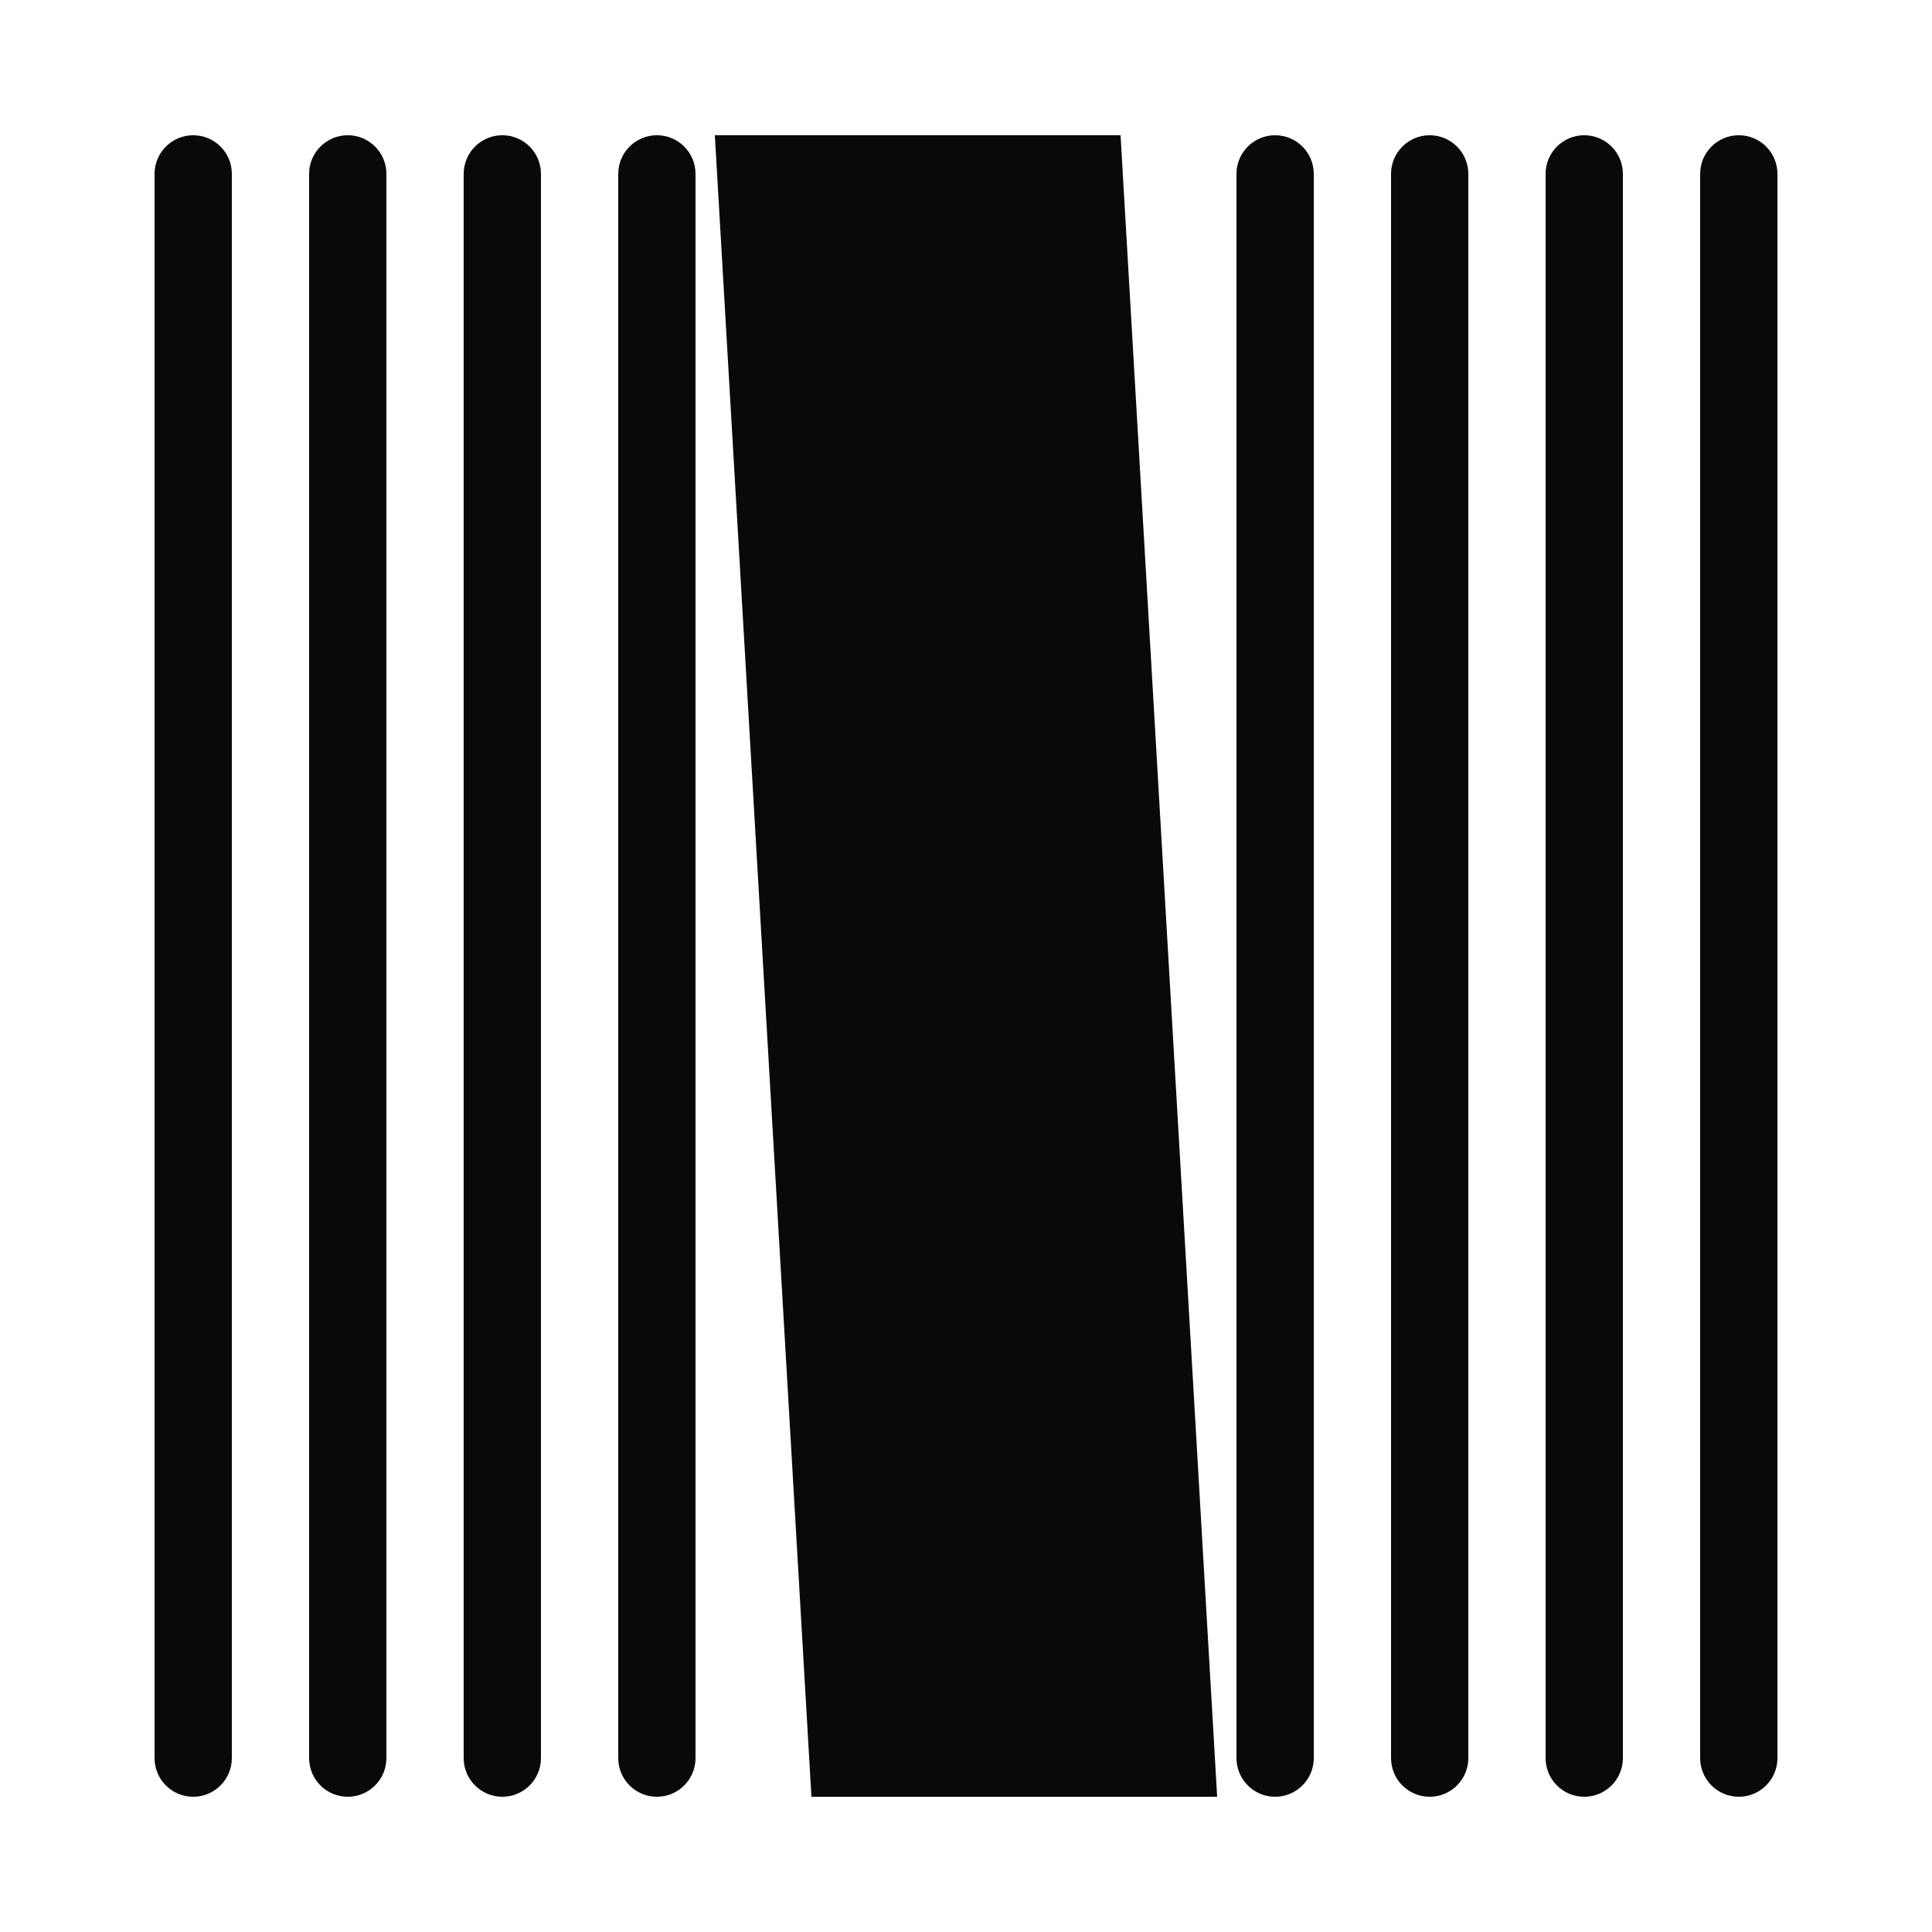
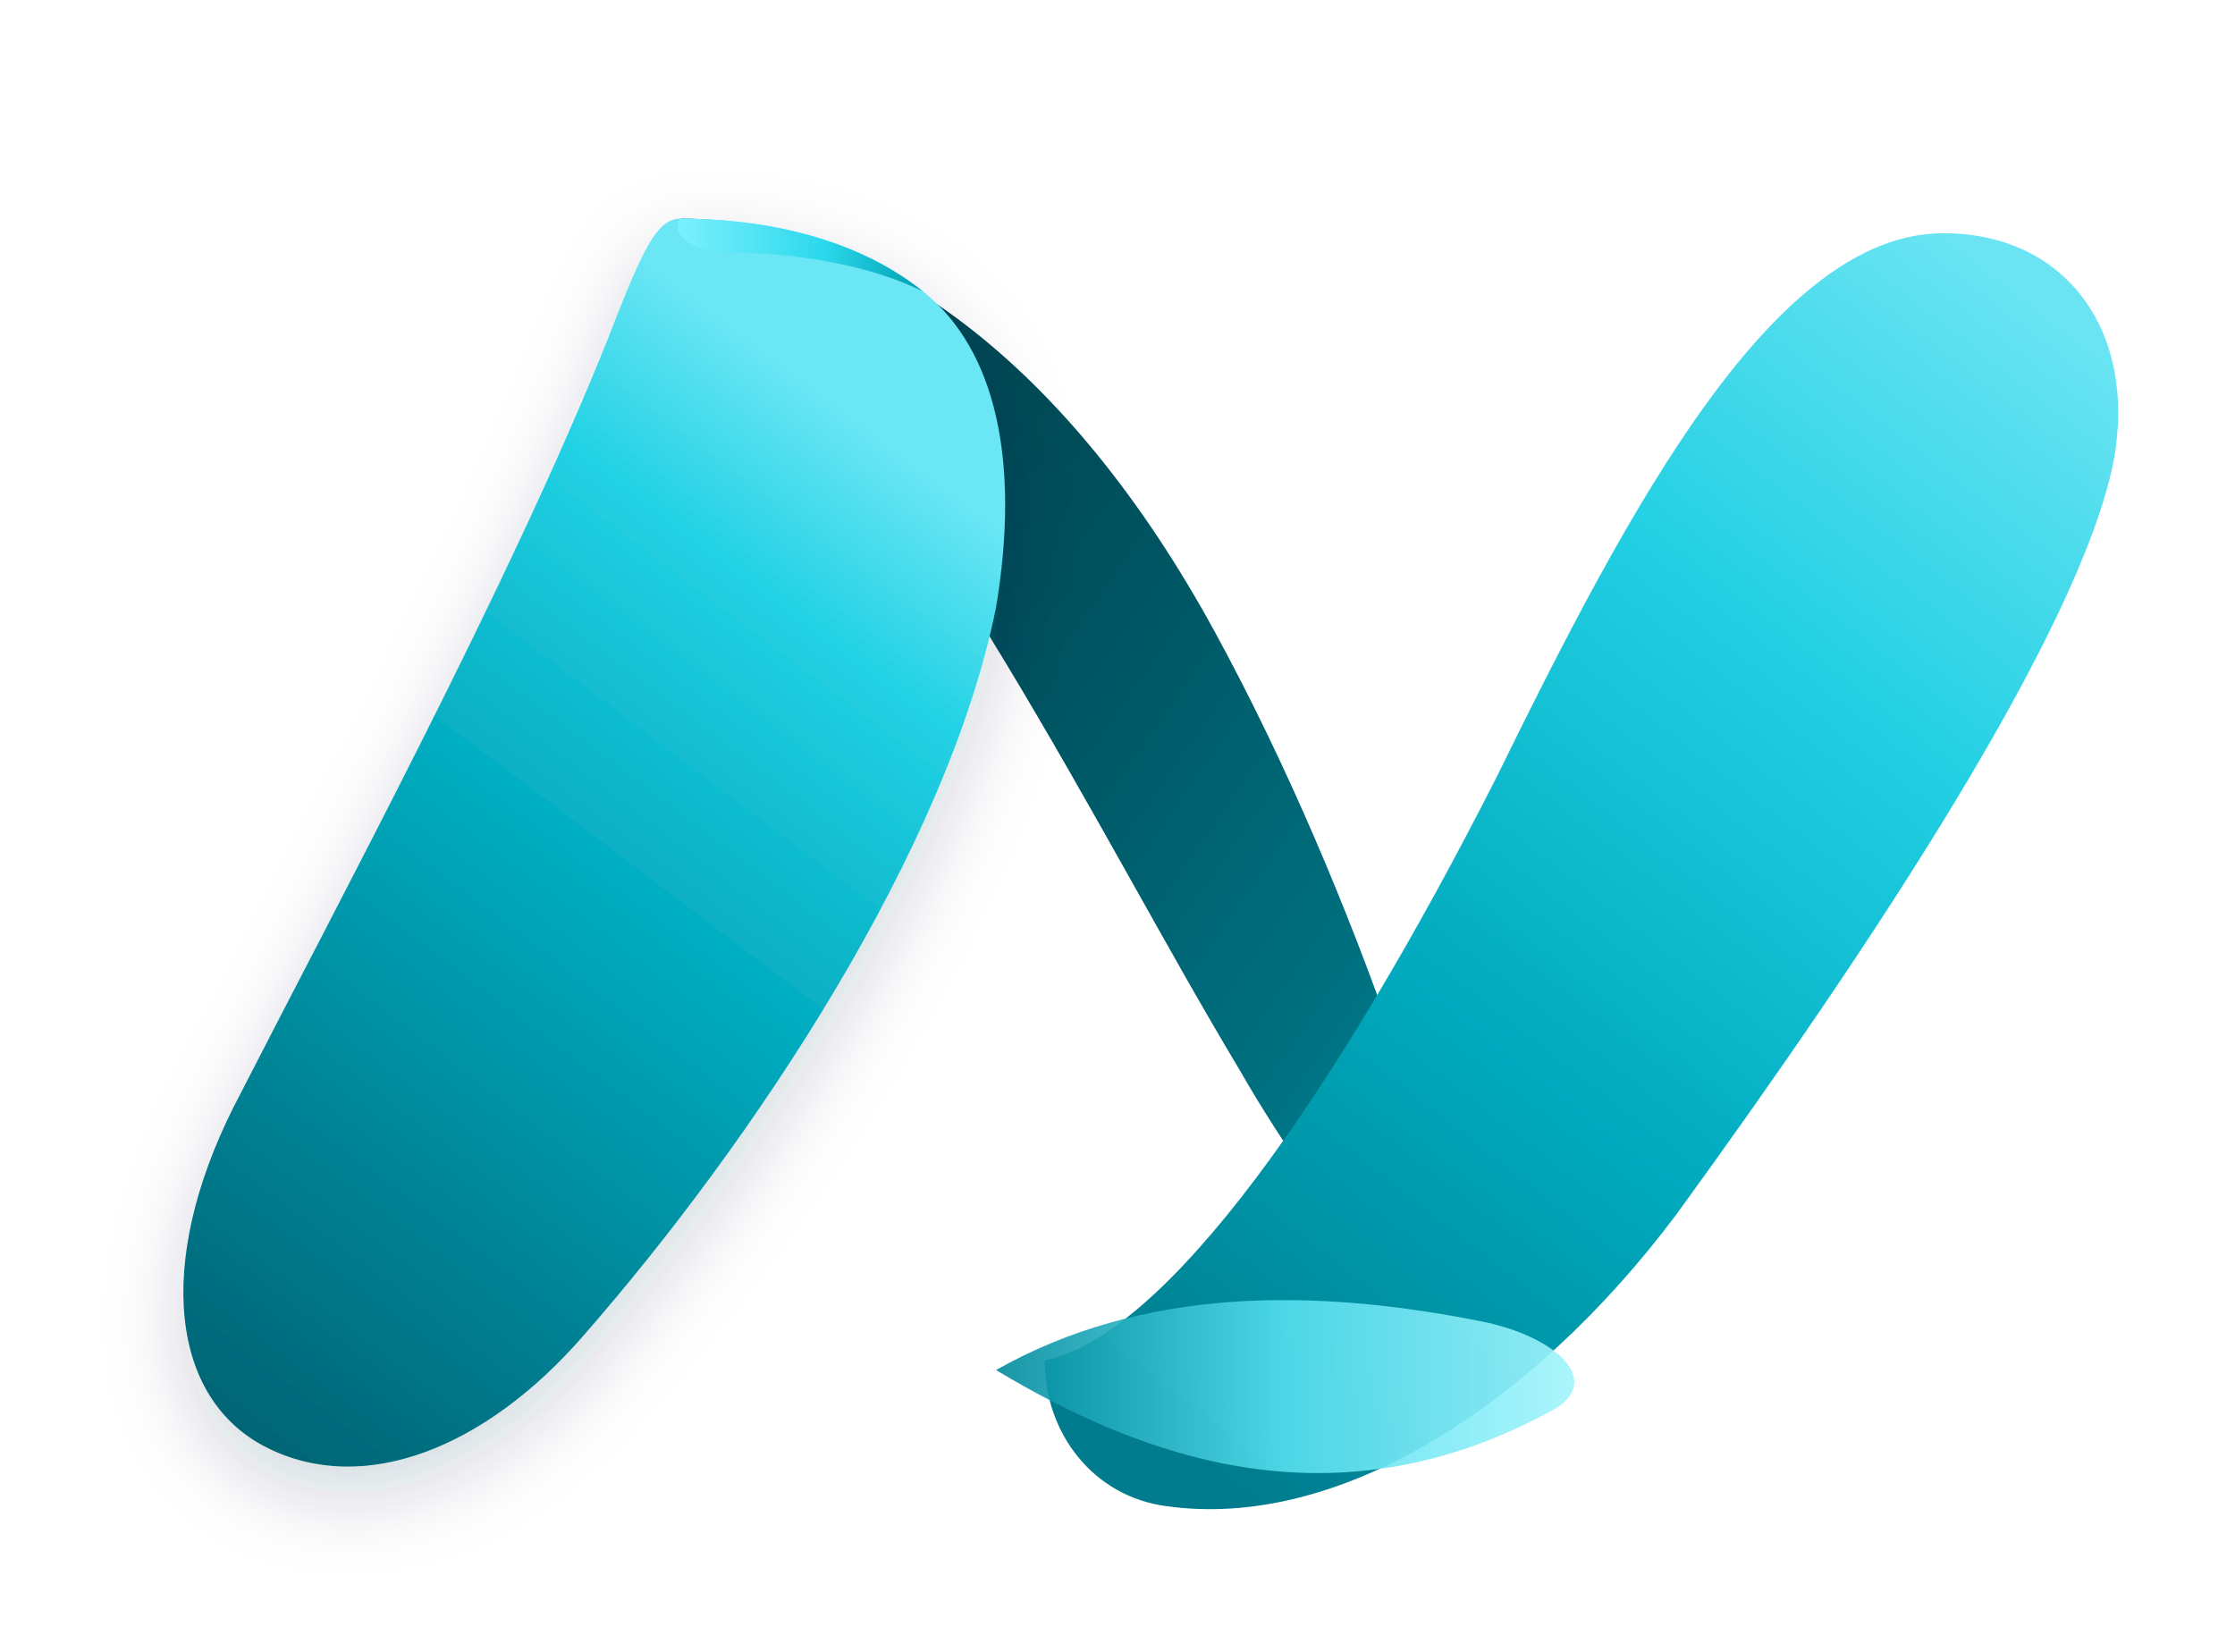
- <svg xmlns="http://www.w3.org/2000/svg" viewBox="0 0 200 200" width="32" height="32" fill="none" shape-rendering="geometricPrecision" text-rendering="geometricPrecision">
-   <g id="noormexa-emblem" fill="#09090b">
-     <rect x="16" y="14" width="8" height="172" rx="4" />
-     <rect x="32" y="14" width="8" height="172" rx="4" />
-     <rect x="48" y="14" width="8" height="172" rx="4" />
-     <rect x="64" y="14" width="8" height="172" rx="4" />
-     <polygon points="74,14 116,14 126,186 84,186" />
-     <rect x="128" y="14" width="8" height="172" rx="4" />
-     <rect x="144" y="14" width="8" height="172" rx="4" />
-     <rect x="160" y="14" width="8" height="172" rx="4" />
-     <rect x="176" y="14" width="8" height="172" rx="4" />
+ <svg xmlns="http://www.w3.org/2000/svg" viewBox="0 0 460 340" width="460" height="340" fill="none" shape-rendering="geometricPrecision" text-rendering="geometricPrecision">
+   <defs>
+     <linearGradient id="nmx-sq-grad-left" x1="0%" y1="100%" x2="50%" y2="0%">
+       <stop offset="0%" stop-color="#005e6e" />
+       <stop offset="25%" stop-color="#007e90" />
+       <stop offset="55%" stop-color="#00a8bc" />
+       <stop offset="85%" stop-color="#24d2e5" />
+       <stop offset="100%" stop-color="#6be6f5" />
+     </linearGradient>
+     <linearGradient id="nmx-sq-grad-crest" x1="0%" y1="0%" x2="100%" y2="0%">
+       <stop offset="0%" stop-color="#7bf0fd" />
+       <stop offset="60%" stop-color="#2bd8ec" />
+       <stop offset="100%" stop-color="#009eb0" />
+     </linearGradient>
+     <linearGradient id="nmx-sq-grad-crease" x1="0%" y1="0%" x2="100%" y2="100%">
+       <stop offset="0%" stop-color="#003c46" />
+       <stop offset="40%" stop-color="#00505d" />
+       <stop offset="75%" stop-color="#007181" />
+       <stop offset="100%" stop-color="#0096a7" />
+     </linearGradient>
+     <linearGradient id="nmx-sq-grad-right" x1="20%" y1="100%" x2="85%" y2="0%">
+       <stop offset="0%" stop-color="#007c8e" />
+       <stop offset="35%" stop-color="#00a9bd" />
+       <stop offset="70%" stop-color="#22d0e3" />
+       <stop offset="100%" stop-color="#6ae4f3" />
+     </linearGradient>
+     <linearGradient id="nmx-sq-grad-wrap" x1="0%" y1="50%" x2="100%" y2="50%">
+       <stop offset="0%" stop-color="#008a9c" />
+       <stop offset="50%" stop-color="#55dfef" />
+       <stop offset="100%" stop-color="#a2f4fc" />
+     </linearGradient>
+     <filter id="nmx-sq-shadow" x="-15%" y="-15%" width="130%" height="130%">
+       <feDropShadow dx="0" dy="6" stdDeviation="8" flood-color="#003743" flood-opacity="0.18" />
+     </filter>
+   </defs>
+   <g id="noormexa-vector-mark-sq" transform="translate(-20, 10)">
+     <path d="M 160,35           C 200,35 240,65 270,120           C 300,175 320,240 325,270           C 320,270 295,245 275,210           C 245,160 215,95 160,35 Z" fill="url(#nmx-sq-grad-crease)" />
+     <path d="M 235,270           C 260,265 295,215 328,150           C 355,95 385,38 420,38           C 445,38 460,58 455,85           C 448,120 405,185 365,240           C 335,280 295,305 260,300           C 245,298 235,285 235,270 Z" fill="url(#nmx-sq-grad-right)" />
+     <path d="M 225,272           C 255,290 295,305 340,280           C 350,274 340,265 325,262           C 290,255 255,255 225,272 Z" fill="url(#nmx-sq-grad-wrap)" opacity="0.9" />
+     <path d="M 160,35           C 175,35 195,38 210,50           C 225,62 230,85 225,115           C 215,165 175,225 140,265           C 120,288 95,298 75,288           C 55,278 52,250 68,218           C 90,175 125,110 145,60           C 152,42 155,35 160,35 Z" fill="url(#nmx-sq-grad-left)" filter="url(#nmx-sq-shadow)" />
+     <path d="M 160,35           C 175,35 195,38 210,50           C 200,45 185,42 170,42           C 162,42 158,38 160,35 Z" fill="url(#nmx-sq-grad-crest)" />
  </g>
</svg>
